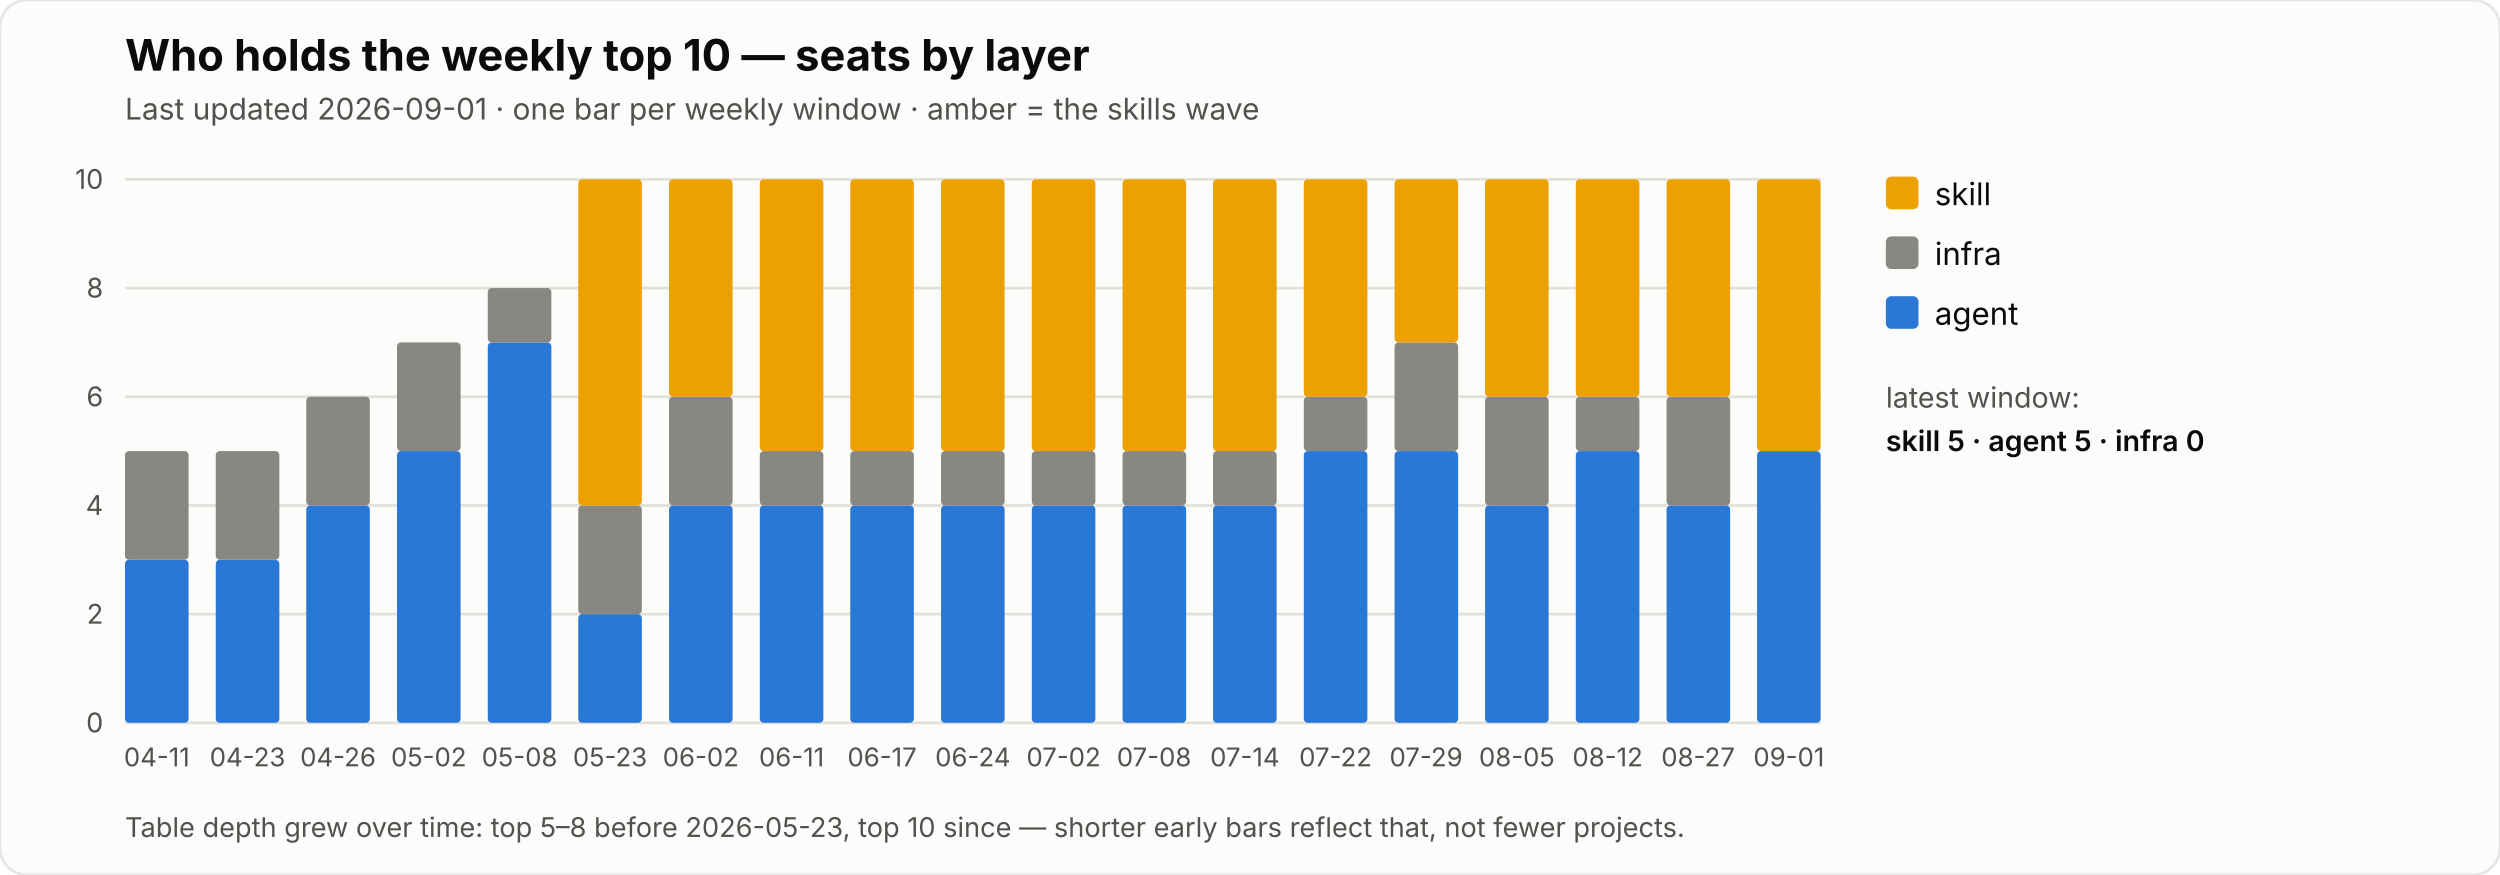
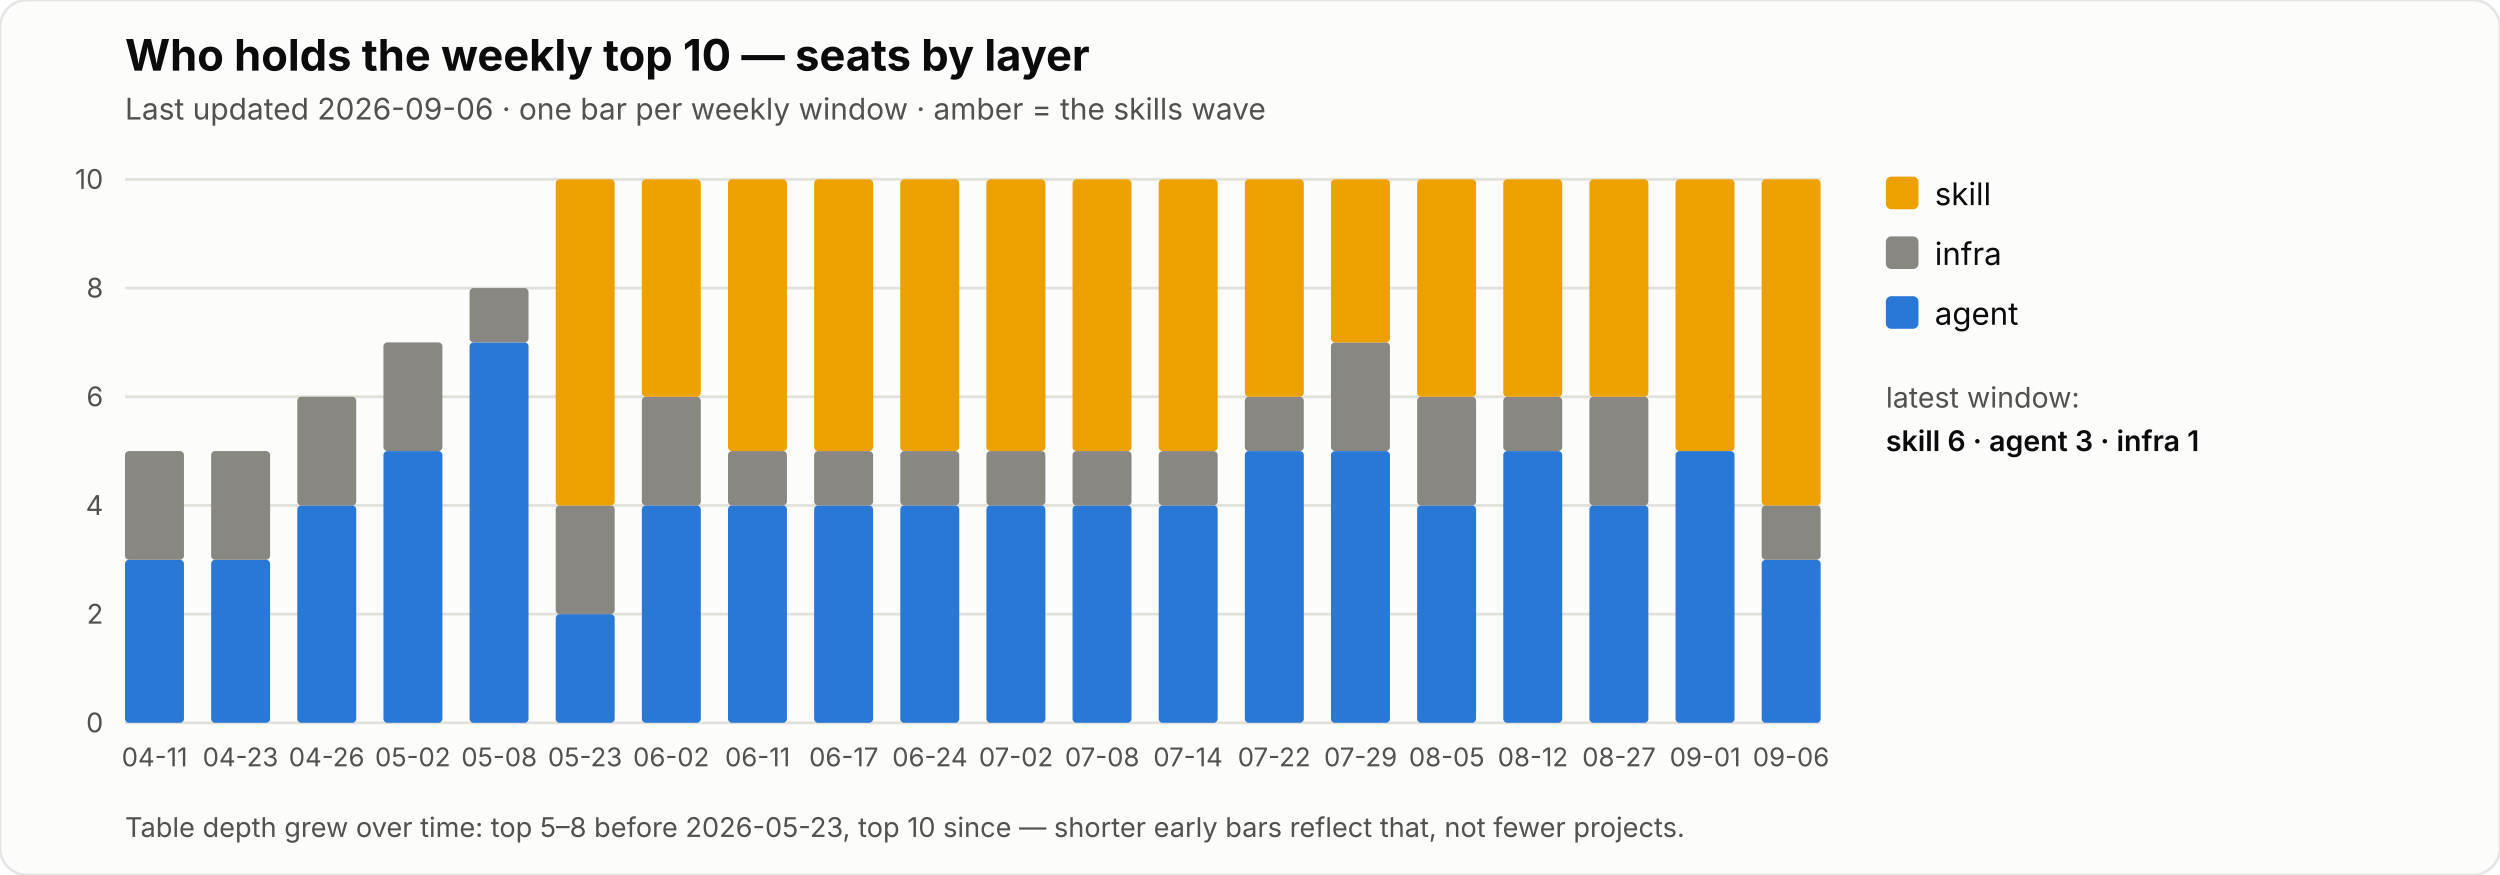
<svg xmlns="http://www.w3.org/2000/svg" width="920" height="322" viewBox="0 0 920 322" font-family="system-ui, -apple-system, sans-serif">
  <rect width="920" height="322" rx="10" fill="#fcfcfb" stroke="rgba(11,11,11,0.10)" />
  <text x="46" y="26" font-size="16" font-weight="700" fill="#0b0b0b">Who holds the weekly top 10 — seats by layer</text>
-   <text x="46" y="44" font-size="11" fill="#52514e">Last updated 2026-09-01 · one bar per weekly window · amber = the skills wave</text>
+   <text x="46" y="44" font-size="11" fill="#52514e">Last updated 2026-09-06 · one bar per weekly window · amber = the skills wave</text>
  <line x1="46" y1="266.0" x2="670" y2="266.0" stroke="#e1e0d9" stroke-width="1" />
  <text x="38" y="269.5" font-size="10" fill="#52514e" text-anchor="end">0</text>
  <line x1="46" y1="226.0" x2="670" y2="226.0" stroke="#e1e0d9" stroke-width="1" />
  <text x="38" y="229.5" font-size="10" fill="#52514e" text-anchor="end">2</text>
  <line x1="46" y1="186.0" x2="670" y2="186.0" stroke="#e1e0d9" stroke-width="1" />
  <text x="38" y="189.5" font-size="10" fill="#52514e" text-anchor="end">4</text>
  <line x1="46" y1="146.0" x2="670" y2="146.0" stroke="#e1e0d9" stroke-width="1" />
  <text x="38" y="149.5" font-size="10" fill="#52514e" text-anchor="end">6</text>
  <line x1="46" y1="106.0" x2="670" y2="106.0" stroke="#e1e0d9" stroke-width="1" />
  <text x="38" y="109.5" font-size="10" fill="#52514e" text-anchor="end">8</text>
  <line x1="46" y1="66.0" x2="670" y2="66.0" stroke="#e1e0d9" stroke-width="1" />
  <text x="38" y="69.5" font-size="10" fill="#52514e" text-anchor="end">10</text>
-   <rect x="46.0" y="206.0" width="23.4" height="60.0" fill="#2a78d6" rx="1.5" />
-   <rect x="46.0" y="166.0" width="23.4" height="40.0" fill="#898781" rx="1.5" />
-   <text x="57.7" y="282" font-size="9.5" fill="#52514e" text-anchor="middle">04-11</text>
-   <rect x="79.4" y="206.0" width="23.4" height="60.0" fill="#2a78d6" rx="1.5" />
-   <rect x="79.4" y="166.0" width="23.4" height="40.0" fill="#898781" rx="1.5" />
-   <text x="91.1" y="282" font-size="9.5" fill="#52514e" text-anchor="middle">04-23</text>
-   <rect x="112.7" y="186.0" width="23.4" height="80.0" fill="#2a78d6" rx="1.5" />
-   <rect x="112.7" y="146.0" width="23.4" height="40.0" fill="#898781" rx="1.5" />
-   <text x="124.4" y="282" font-size="9.5" fill="#52514e" text-anchor="middle">04-26</text>
-   <rect x="146.1" y="166.0" width="23.4" height="100.0" fill="#2a78d6" rx="1.5" />
-   <rect x="146.1" y="126.0" width="23.4" height="40.0" fill="#898781" rx="1.5" />
-   <text x="157.8" y="282" font-size="9.5" fill="#52514e" text-anchor="middle">05-02</text>
-   <rect x="179.5" y="126.0" width="23.4" height="140.0" fill="#2a78d6" rx="1.5" />
-   <rect x="179.5" y="106.0" width="23.4" height="20.0" fill="#898781" rx="1.5" />
-   <text x="191.2" y="282" font-size="9.5" fill="#52514e" text-anchor="middle">05-08</text>
-   <rect x="212.8" y="226.0" width="23.4" height="40.0" fill="#2a78d6" rx="1.5" />
-   <rect x="212.8" y="186.0" width="23.4" height="40.0" fill="#898781" rx="1.5" />
-   <rect x="212.8" y="66.0" width="23.4" height="120.0" fill="#eda100" rx="1.5" />
-   <text x="224.5" y="282" font-size="9.5" fill="#52514e" text-anchor="middle">05-23</text>
-   <rect x="246.2" y="186.0" width="23.4" height="80.0" fill="#2a78d6" rx="1.5" />
-   <rect x="246.2" y="146.0" width="23.4" height="40.0" fill="#898781" rx="1.5" />
-   <rect x="246.2" y="66.0" width="23.4" height="80.0" fill="#eda100" rx="1.5" />
-   <text x="257.9" y="282" font-size="9.5" fill="#52514e" text-anchor="middle">06-02</text>
-   <rect x="279.6" y="186.0" width="23.4" height="80.0" fill="#2a78d6" rx="1.5" />
-   <rect x="279.6" y="166.0" width="23.4" height="20.0" fill="#898781" rx="1.5" />
-   <rect x="279.6" y="66.0" width="23.4" height="100.0" fill="#eda100" rx="1.5" />
-   <text x="291.3" y="282" font-size="9.5" fill="#52514e" text-anchor="middle">06-11</text>
-   <rect x="312.9" y="186.0" width="23.4" height="80.0" fill="#2a78d6" rx="1.5" />
-   <rect x="312.9" y="166.0" width="23.4" height="20.0" fill="#898781" rx="1.5" />
-   <rect x="312.9" y="66.0" width="23.4" height="100.0" fill="#eda100" rx="1.5" />
-   <text x="324.6" y="282" font-size="9.5" fill="#52514e" text-anchor="middle">06-17</text>
-   <rect x="346.3" y="186.0" width="23.4" height="80.0" fill="#2a78d6" rx="1.5" />
-   <rect x="346.3" y="166.0" width="23.4" height="20.0" fill="#898781" rx="1.5" />
-   <rect x="346.3" y="66.0" width="23.4" height="100.0" fill="#eda100" rx="1.5" />
-   <text x="358.0" y="282" font-size="9.5" fill="#52514e" text-anchor="middle">06-24</text>
-   <rect x="379.7" y="186.0" width="23.4" height="80.0" fill="#2a78d6" rx="1.5" />
-   <rect x="379.7" y="166.0" width="23.4" height="20.0" fill="#898781" rx="1.5" />
-   <rect x="379.7" y="66.0" width="23.4" height="100.0" fill="#eda100" rx="1.5" />
-   <text x="391.4" y="282" font-size="9.5" fill="#52514e" text-anchor="middle">07-02</text>
-   <rect x="413.1" y="186.0" width="23.4" height="80.0" fill="#2a78d6" rx="1.5" />
-   <rect x="413.1" y="166.0" width="23.4" height="20.0" fill="#898781" rx="1.5" />
-   <rect x="413.1" y="66.0" width="23.4" height="100.0" fill="#eda100" rx="1.5" />
-   <text x="424.7" y="282" font-size="9.5" fill="#52514e" text-anchor="middle">07-08</text>
-   <rect x="446.4" y="186.0" width="23.4" height="80.0" fill="#2a78d6" rx="1.5" />
-   <rect x="446.4" y="166.0" width="23.4" height="20.0" fill="#898781" rx="1.5" />
-   <rect x="446.4" y="66.0" width="23.4" height="100.0" fill="#eda100" rx="1.5" />
-   <text x="458.1" y="282" font-size="9.5" fill="#52514e" text-anchor="middle">07-14</text>
-   <rect x="479.8" y="166.0" width="23.4" height="100.0" fill="#2a78d6" rx="1.5" />
-   <rect x="479.8" y="146.0" width="23.4" height="20.0" fill="#898781" rx="1.5" />
-   <rect x="479.8" y="66.0" width="23.4" height="80.0" fill="#eda100" rx="1.5" />
-   <text x="491.5" y="282" font-size="9.5" fill="#52514e" text-anchor="middle">07-22</text>
-   <rect x="513.2" y="166.0" width="23.4" height="100.0" fill="#2a78d6" rx="1.5" />
-   <rect x="513.2" y="126.0" width="23.4" height="40.0" fill="#898781" rx="1.5" />
-   <rect x="513.2" y="66.0" width="23.4" height="60.0" fill="#eda100" rx="1.5" />
-   <text x="524.8" y="282" font-size="9.5" fill="#52514e" text-anchor="middle">07-29</text>
-   <rect x="546.5" y="186.0" width="23.4" height="80.0" fill="#2a78d6" rx="1.5" />
-   <rect x="546.5" y="146.0" width="23.4" height="40.0" fill="#898781" rx="1.5" />
-   <rect x="546.5" y="66.0" width="23.4" height="80.0" fill="#eda100" rx="1.5" />
-   <text x="558.2" y="282" font-size="9.5" fill="#52514e" text-anchor="middle">08-05</text>
-   <rect x="579.9" y="166.0" width="23.4" height="100.0" fill="#2a78d6" rx="1.5" />
-   <rect x="579.9" y="146.0" width="23.4" height="20.0" fill="#898781" rx="1.5" />
-   <rect x="579.9" y="66.0" width="23.4" height="80.0" fill="#eda100" rx="1.5" />
-   <text x="591.6" y="282" font-size="9.5" fill="#52514e" text-anchor="middle">08-12</text>
-   <rect x="613.3" y="186.0" width="23.4" height="80.0" fill="#2a78d6" rx="1.5" />
-   <rect x="613.3" y="146.0" width="23.4" height="40.0" fill="#898781" rx="1.5" />
-   <rect x="613.3" y="66.0" width="23.4" height="80.0" fill="#eda100" rx="1.5" />
-   <text x="624.9" y="282" font-size="9.5" fill="#52514e" text-anchor="middle">08-27</text>
-   <rect x="646.6" y="166.0" width="23.4" height="100.0" fill="#2a78d6" rx="1.5" />
-   <rect x="646.6" y="66.0" width="23.4" height="100.0" fill="#eda100" rx="1.5" />
-   <text x="658.3" y="282" font-size="9.5" fill="#52514e" text-anchor="middle">09-01</text>
+   <rect x="46.0" y="206.0" width="21.7" height="60.0" fill="#2a78d6" rx="1.5" />
+   <rect x="46.0" y="166.0" width="21.7" height="40.0" fill="#898781" rx="1.5" />
+   <text x="56.9" y="282" font-size="9.5" fill="#52514e" text-anchor="middle">04-11</text>
+   <rect x="77.7" y="206.0" width="21.7" height="60.0" fill="#2a78d6" rx="1.5" />
+   <rect x="77.7" y="166.0" width="21.7" height="40.0" fill="#898781" rx="1.5" />
+   <text x="88.5" y="282" font-size="9.5" fill="#52514e" text-anchor="middle">04-23</text>
+   <rect x="109.4" y="186.0" width="21.7" height="80.0" fill="#2a78d6" rx="1.5" />
+   <rect x="109.4" y="146.0" width="21.7" height="40.0" fill="#898781" rx="1.5" />
+   <text x="120.2" y="282" font-size="9.5" fill="#52514e" text-anchor="middle">04-26</text>
+   <rect x="141.1" y="166.0" width="21.7" height="100.0" fill="#2a78d6" rx="1.5" />
+   <rect x="141.1" y="126.0" width="21.7" height="40.0" fill="#898781" rx="1.5" />
+   <text x="151.9" y="282" font-size="9.5" fill="#52514e" text-anchor="middle">05-02</text>
+   <rect x="172.8" y="126.0" width="21.7" height="140.0" fill="#2a78d6" rx="1.5" />
+   <rect x="172.8" y="106.0" width="21.7" height="20.0" fill="#898781" rx="1.5" />
+   <text x="183.7" y="282" font-size="9.5" fill="#52514e" text-anchor="middle">05-08</text>
+   <rect x="204.5" y="226.0" width="21.7" height="40.0" fill="#2a78d6" rx="1.5" />
+   <rect x="204.5" y="186.0" width="21.7" height="40.0" fill="#898781" rx="1.5" />
+   <rect x="204.5" y="66.0" width="21.7" height="120.0" fill="#eda100" rx="1.5" />
+   <text x="215.3" y="282" font-size="9.5" fill="#52514e" text-anchor="middle">05-23</text>
+   <rect x="236.2" y="186.0" width="21.7" height="80.0" fill="#2a78d6" rx="1.5" />
+   <rect x="236.2" y="146.0" width="21.7" height="40.0" fill="#898781" rx="1.5" />
+   <rect x="236.2" y="66.0" width="21.7" height="80.0" fill="#eda100" rx="1.5" />
+   <text x="247.0" y="282" font-size="9.5" fill="#52514e" text-anchor="middle">06-02</text>
+   <rect x="267.9" y="186.0" width="21.7" height="80.0" fill="#2a78d6" rx="1.5" />
+   <rect x="267.9" y="166.0" width="21.7" height="20.0" fill="#898781" rx="1.5" />
+   <rect x="267.9" y="66.0" width="21.7" height="100.0" fill="#eda100" rx="1.5" />
+   <text x="278.8" y="282" font-size="9.5" fill="#52514e" text-anchor="middle">06-11</text>
+   <rect x="299.6" y="186.0" width="21.7" height="80.0" fill="#2a78d6" rx="1.5" />
+   <rect x="299.6" y="166.0" width="21.7" height="20.0" fill="#898781" rx="1.5" />
+   <rect x="299.6" y="66.0" width="21.7" height="100.0" fill="#eda100" rx="1.5" />
+   <text x="310.5" y="282" font-size="9.5" fill="#52514e" text-anchor="middle">06-17</text>
+   <rect x="331.3" y="186.0" width="21.7" height="80.0" fill="#2a78d6" rx="1.5" />
+   <rect x="331.3" y="166.0" width="21.7" height="20.0" fill="#898781" rx="1.5" />
+   <rect x="331.3" y="66.0" width="21.7" height="100.0" fill="#eda100" rx="1.5" />
+   <text x="342.2" y="282" font-size="9.5" fill="#52514e" text-anchor="middle">06-24</text>
+   <rect x="363.0" y="186.0" width="21.7" height="80.0" fill="#2a78d6" rx="1.5" />
+   <rect x="363.0" y="166.0" width="21.7" height="20.0" fill="#898781" rx="1.5" />
+   <rect x="363.0" y="66.0" width="21.7" height="100.0" fill="#eda100" rx="1.5" />
+   <text x="373.9" y="282" font-size="9.5" fill="#52514e" text-anchor="middle">07-02</text>
+   <rect x="394.7" y="186.0" width="21.7" height="80.0" fill="#2a78d6" rx="1.5" />
+   <rect x="394.7" y="166.0" width="21.7" height="20.0" fill="#898781" rx="1.5" />
+   <rect x="394.7" y="66.0" width="21.7" height="100.0" fill="#eda100" rx="1.5" />
+   <text x="405.6" y="282" font-size="9.5" fill="#52514e" text-anchor="middle">07-08</text>
+   <rect x="426.4" y="186.0" width="21.7" height="80.0" fill="#2a78d6" rx="1.5" />
+   <rect x="426.4" y="166.0" width="21.7" height="20.0" fill="#898781" rx="1.5" />
+   <rect x="426.4" y="66.0" width="21.7" height="100.0" fill="#eda100" rx="1.5" />
+   <text x="437.2" y="282" font-size="9.5" fill="#52514e" text-anchor="middle">07-14</text>
+   <rect x="458.1" y="166.0" width="21.7" height="100.0" fill="#2a78d6" rx="1.5" />
+   <rect x="458.1" y="146.0" width="21.7" height="20.0" fill="#898781" rx="1.5" />
+   <rect x="458.1" y="66.0" width="21.7" height="80.0" fill="#eda100" rx="1.5" />
+   <text x="468.9" y="282" font-size="9.5" fill="#52514e" text-anchor="middle">07-22</text>
+   <rect x="489.8" y="166.0" width="21.7" height="100.0" fill="#2a78d6" rx="1.5" />
+   <rect x="489.8" y="126.0" width="21.7" height="40.0" fill="#898781" rx="1.5" />
+   <rect x="489.8" y="66.0" width="21.7" height="60.0" fill="#eda100" rx="1.5" />
+   <text x="500.7" y="282" font-size="9.5" fill="#52514e" text-anchor="middle">07-29</text>
+   <rect x="521.5" y="186.0" width="21.7" height="80.0" fill="#2a78d6" rx="1.5" />
+   <rect x="521.5" y="146.0" width="21.7" height="40.0" fill="#898781" rx="1.5" />
+   <rect x="521.5" y="66.0" width="21.7" height="80.0" fill="#eda100" rx="1.5" />
+   <text x="532.4" y="282" font-size="9.5" fill="#52514e" text-anchor="middle">08-05</text>
+   <rect x="553.2" y="166.0" width="21.7" height="100.0" fill="#2a78d6" rx="1.5" />
+   <rect x="553.2" y="146.0" width="21.7" height="20.0" fill="#898781" rx="1.5" />
+   <rect x="553.2" y="66.0" width="21.7" height="80.0" fill="#eda100" rx="1.5" />
+   <text x="564.1" y="282" font-size="9.5" fill="#52514e" text-anchor="middle">08-12</text>
+   <rect x="584.9" y="186.0" width="21.7" height="80.0" fill="#2a78d6" rx="1.5" />
+   <rect x="584.9" y="146.0" width="21.7" height="40.0" fill="#898781" rx="1.5" />
+   <rect x="584.9" y="66.0" width="21.7" height="80.0" fill="#eda100" rx="1.5" />
+   <text x="595.8" y="282" font-size="9.5" fill="#52514e" text-anchor="middle">08-27</text>
+   <rect x="616.6" y="166.0" width="21.7" height="100.0" fill="#2a78d6" rx="1.5" />
+   <rect x="616.6" y="66.0" width="21.7" height="100.0" fill="#eda100" rx="1.5" />
+   <text x="627.5" y="282" font-size="9.5" fill="#52514e" text-anchor="middle">09-01</text>
+   <rect x="648.3" y="206.0" width="21.7" height="60.0" fill="#2a78d6" rx="1.5" />
+   <rect x="648.3" y="186.0" width="21.7" height="20.0" fill="#898781" rx="1.5" />
+   <rect x="648.3" y="66.0" width="21.7" height="120.0" fill="#eda100" rx="1.5" />
+   <text x="659.1" y="282" font-size="9.5" fill="#52514e" text-anchor="middle">09-06</text>
  <rect x="694" y="65" width="12" height="12" rx="2" fill="#eda100" />
  <text x="712" y="75.5" font-size="11.5" fill="#0b0b0b">skill</text>
  <rect x="694" y="87" width="12" height="12" rx="2" fill="#898781" />
  <text x="712" y="97.5" font-size="11.5" fill="#0b0b0b">infra</text>
  <rect x="694" y="109" width="12" height="12" rx="2" fill="#2a78d6" />
  <text x="712" y="119.5" font-size="11.5" fill="#0b0b0b">agent</text>
  <text x="694" y="150" font-size="10.5" fill="#52514e">latest window:</text>
-   <text x="694" y="166" font-size="10.5" font-weight="600" fill="#0b0b0b">skill 5 · agent 5 · infra 0</text>
+   <text x="694" y="166" font-size="10.5" font-weight="600" fill="#0b0b0b">skill 6 · agent 3 · infra 1</text>
  <text x="46" y="308" font-size="10" fill="#52514e">Table depth grew over time: top 5–8 before 2026-05-23, top 10 since — shorter early bars reflect that, not fewer projects.</text>
</svg>
